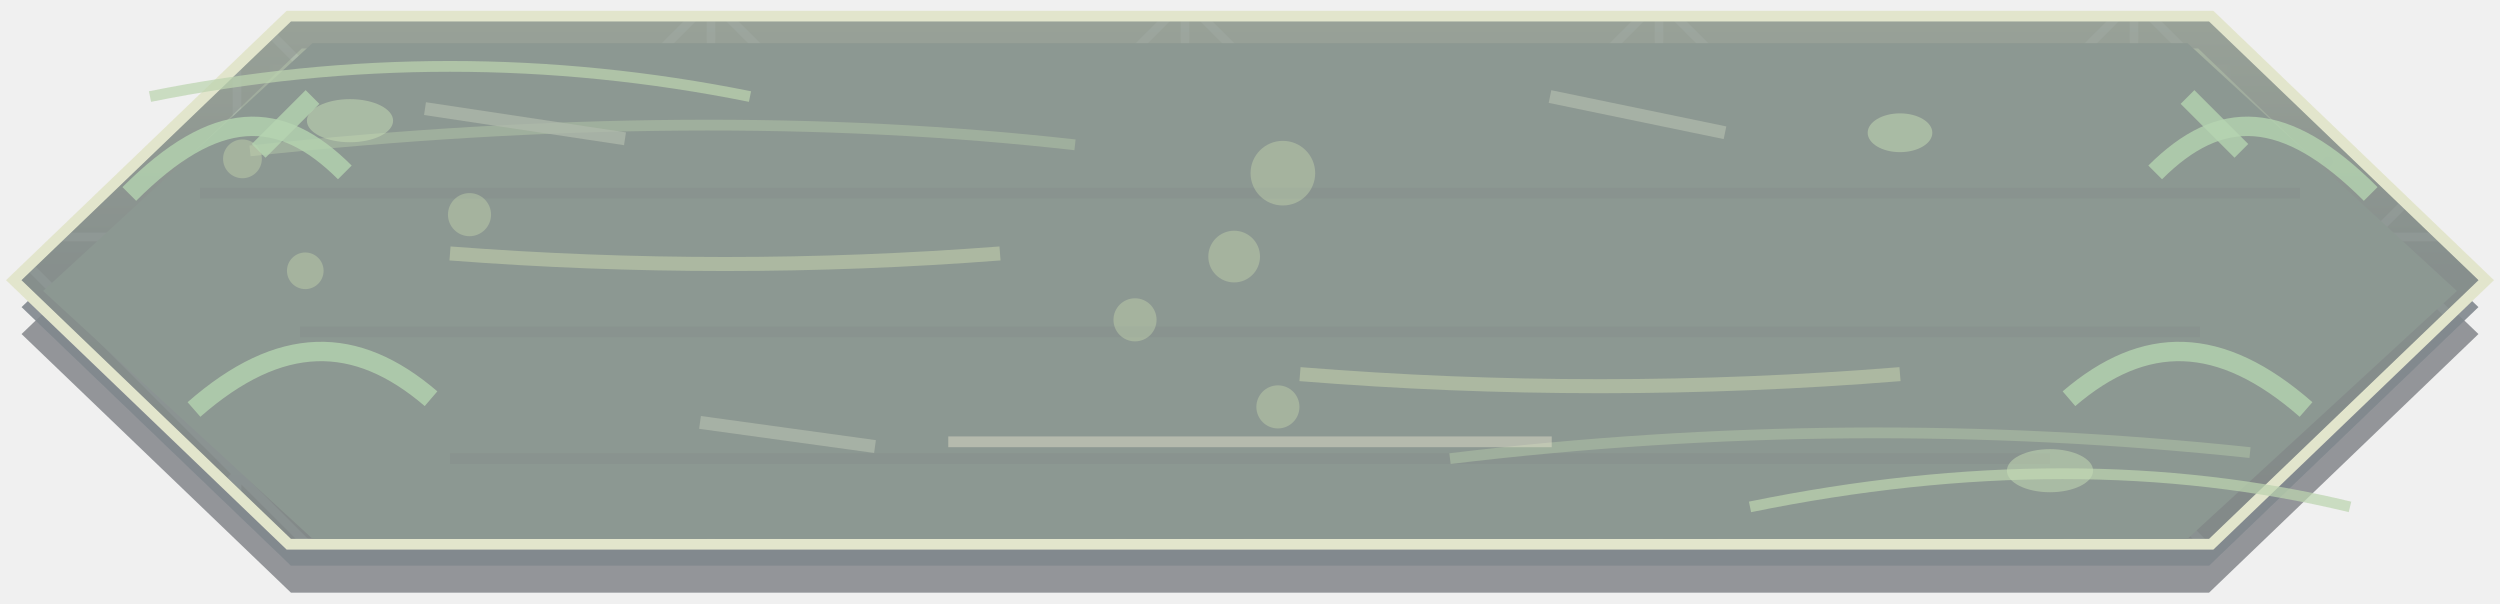
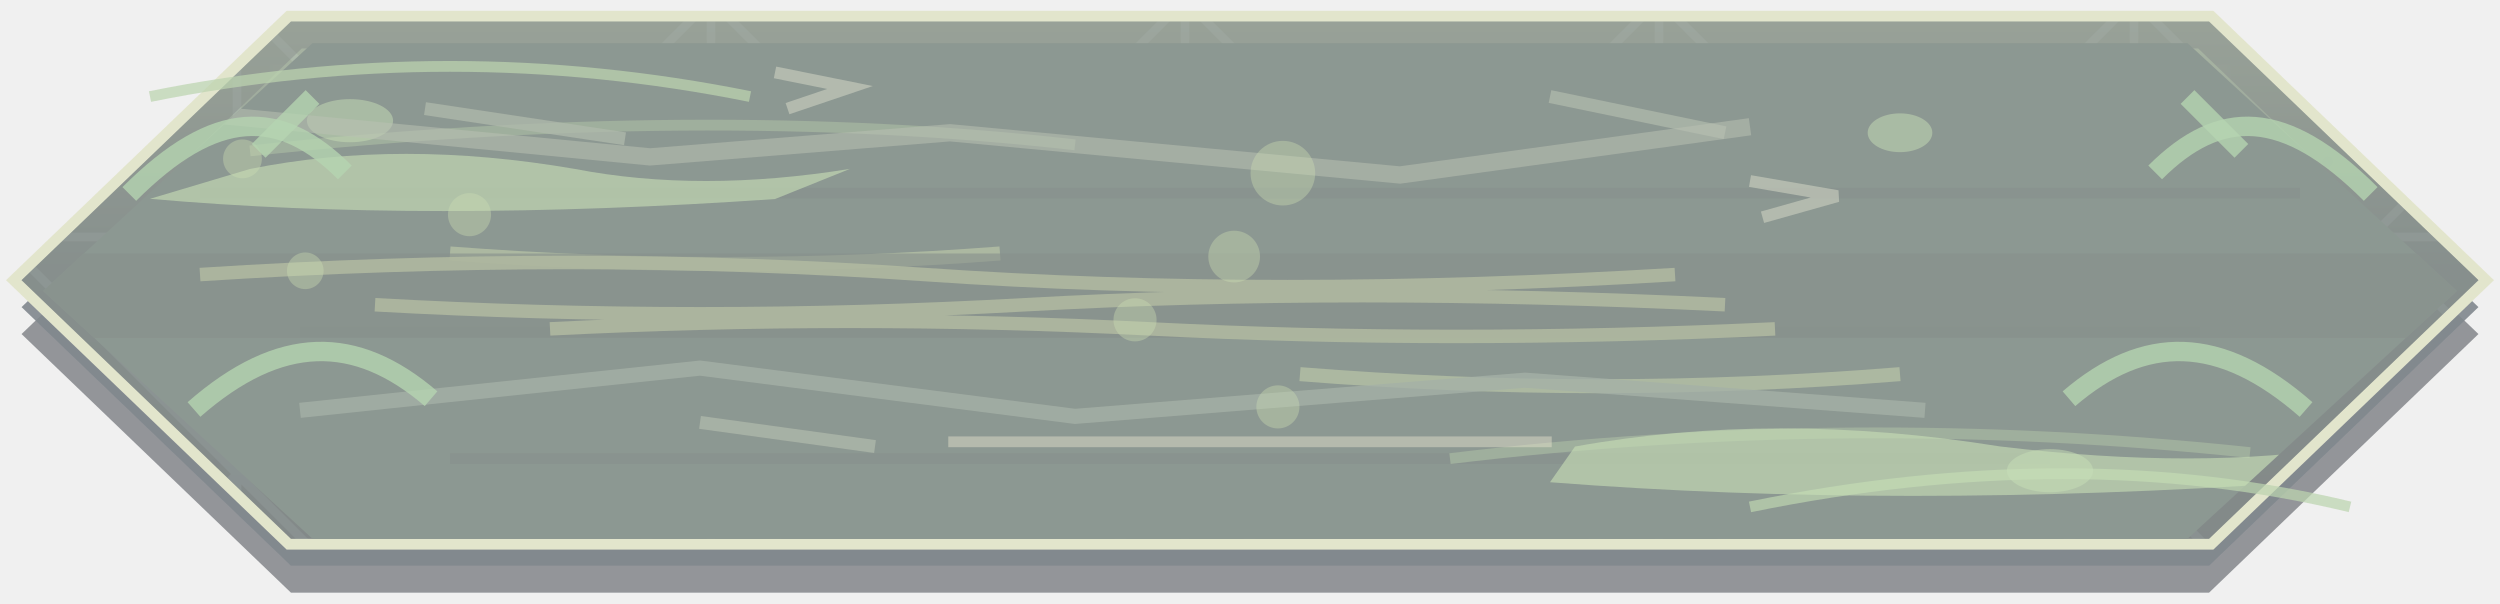
<svg xmlns="http://www.w3.org/2000/svg" width="464" height="112" viewBox="0 0 232 56" role="img" aria-label="M7 secondary-hex-button disabled" data-style="m11-enchanted-forest@0.1.0" data-geometry-shape="wide-hexagon" data-corner-radius="2" data-end-cap-depth="25">
  <defs>
    <linearGradient id="m11-secondary-hex-button-232x56-disabled-plate" x1="0" y1="0" x2="0" y2="1">
      <stop offset="0" stop-color="#5C7650" />
      <stop offset=".48" stop-color="#20382B" />
      <stop offset="1" stop-color="#13251E" />
    </linearGradient>
    <linearGradient id="m11-secondary-hex-button-232x56-disabled-primary" x1="0" y1="0" x2="0" y2="1">
      <stop offset="0" stop-color="#F1E8C8" />
      <stop offset=".45" stop-color="#66D9B2" />
      <stop offset="1" stop-color="#2A856F" />
    </linearGradient>
    <linearGradient id="m11-secondary-hex-button-232x56-disabled-energy" x1="0" y1="0" x2="1" y2="0">
      <stop offset="0" stop-color="#B8E0A5" stop-opacity="0" />
      <stop offset=".5" stop-color="#B8E0A5" stop-opacity=".86" />
      <stop offset="1" stop-color="#B8E0A5" stop-opacity="0" />
    </linearGradient>
    <pattern id="m11-secondary-hex-button-232x56-disabled-grain" width="28" height="28" patternUnits="userSpaceOnUse">
      <circle cx="5" cy="7" r=".6" fill="#FFFFFF" fill-opacity=".12" />
      <circle cx="20" cy="15" r=".45" fill="#061321" fill-opacity=".2" />
    </pattern>
    <pattern id="m11-secondary-hex-button-232x56-disabled-plate-pattern" width="44" height="44" patternUnits="userSpaceOnUse">
      <path d="M0 22H44M22 0V44M0 22L22 0 44 22 22 44Z" fill="none" stroke="#D8FBFF" stroke-opacity=".12" stroke-width=".8" />
    </pattern>
    <mask id="m11-secondary-hex-button-232x56-disabled-mask">
      <path d="M27 2H205L230 26L205 50H27L2 26Z" fill="white" />
    </mask>
  </defs>
  <g opacity="0.48">
    <g id="m11-secondary-hex-button-232x56-disabled-outer-shadow" data-layer="outer-shadow" transform="translate(0 5)">
      <path d="M27 2H205L230 26L205 50H27L2 26Z" fill="#020812" opacity=".82" />
    </g>
    <g id="m11-secondary-hex-button-232x56-disabled-connected-depth" data-layer="connected-depth" transform="translate(0 2.5)">
      <path d="M27 2H205L230 26L205 50H27L2 26Z" fill="#071522" opacity=".9" />
    </g>
    <g id="m11-secondary-hex-button-232x56-disabled-outer-frame" data-layer="outer-frame">
      <path d="M27 2H205L230 26L205 50H27L2 26Z" fill="#071421" stroke="#D4D9A6" stroke-width="2" stroke-linejoin="miter" />
    </g>
    <g id="m11-secondary-hex-button-232x56-disabled-inner-plate-fill" data-layer="inner-plate-fill">
      <path d="M27 2H205L230 26L205 50H27L2 26Z" fill="url(#m11-secondary-hex-button-232x56-disabled-plate)" />
    </g>
    <g id="m11-secondary-hex-button-232x56-disabled-surface-grain" data-layer="surface-grain" data-material-source="m8-ice-grain" mask="url(#m11-secondary-hex-button-232x56-disabled-mask)">
      <rect width="232" height="56" fill="url(#m11-secondary-hex-button-232x56-disabled-grain)" />
    </g>
    <g id="m11-secondary-hex-button-232x56-disabled-surface-pattern" data-layer="surface-pattern" data-material-source="m8-crystal-facet-pattern" mask="url(#m11-secondary-hex-button-232x56-disabled-mask)">
      <rect width="232" height="56" fill="url(#m11-secondary-hex-button-232x56-disabled-plate-pattern)" />
    </g>
    <g id="m11-secondary-hex-button-232x56-disabled-side-bevel-shade" data-layer="side-bevel-shade" mask="url(#m11-secondary-hex-button-232x56-disabled-mask)">
      <path d="M27 2H205L230 26L205 50H27L2 26Z" fill="none" stroke="#020812" stroke-opacity=".38" stroke-width="5" />
    </g>
    <g id="m11-secondary-hex-button-232x56-disabled-top-bevel-highlight" data-layer="top-bevel-highlight" mask="url(#m11-secondary-hex-button-232x56-disabled-mask)">
      <path d="M35 8H197" stroke="#FFFFFF" stroke-opacity=".55" stroke-width="3" stroke-linecap="square" />
    </g>
    <g id="m11-secondary-hex-button-232x56-disabled-cold-edge-accent" data-layer="cold-edge-accent" data-material-source="m8-cold-edge-accent" mask="url(#m11-secondary-hex-button-232x56-disabled-mask)">
      <rect x="25" y="6" width="182" height="8" fill="url(#m11-secondary-hex-button-232x56-disabled-energy)" />
    </g>
    <g id="m11-secondary-hex-button-232x56-disabled-ornament-decal" data-layer="ornament-decal" data-material-source="m7-ornament-marks" mask="url(#m11-secondary-hex-button-232x56-disabled-mask)">
      <path d="M33 43h16M183 43h16" stroke="#E6FCFF" stroke-opacity=".5" stroke-width="2" />
    </g>
    <g id="m11-secondary-hex-button-material-stack" data-layer="forest-material-stack" data-material-families="weathered-stone,dark-wood,moss-lichen">
      <path d="M29 4H203L228 27L203 50H29L4 27Z" fill="#20382B" />
      <path d="M18.56 17.92H213.44M27.84 30.8H204.16M41.76 42.56H190.24" stroke="#182E24" stroke-width="1" stroke-opacity=".82" />
      <path d="M23.2 14Q64.96 9.52 99.76 13.44M134.56 42.56Q171.68 38.08 208.8 42" fill="none" stroke="#4D6E45" stroke-width="1" stroke-opacity=".9" />
      <path d="M13.92 8.96Q41.76 3.36 69.6 8.96M162.4 47.04Q192.56 40.88 218.08 47.04" fill="none" stroke="#84B66A" stroke-width="1" stroke-opacity=".72" />
    </g>
    <g id="m11-secondary-hex-button-material-detail" data-layer="forest-material-detail" data-material-channels="stone-chips,wood-grain,moss-mask">
      <path d="M39.44 10.08l18.56 2.8M143.84 8.96l16.24 3.36M64.96 39.2l16.24 2.24" stroke="#6B8063" stroke-width="1.2" stroke-opacity=".72" />
      <path d="M41.76 23.52q25.52 1.96 51.04 0M120.64 34.72q27.84 2.24 55.68 0" fill="none" stroke="#789356" stroke-width="1.3" stroke-opacity=".75" />
      <g fill="#9BCB78" fill-opacity=".5">
        <ellipse cx="32.48" cy="11.2" rx="4" ry="2" />
        <ellipse cx="190.24" cy="43.68" rx="4" ry="2" />
        <ellipse cx="176.32" cy="12.32" rx="3" ry="1.8" />
      </g>
    </g>
+     <g id="m11-secondary-hex-button-material-face-depth" data-layer="forest-material-face-depth" data-material-source="shared-face-geometry">
+       <clipPath id="m11-secondary-hex-button-face-clip">
+         <path d="M29 4H203L228 27L203 50H29L4 27Z" />
+       </clipPath>
+       <g clip-path="url(#m11-secondary-hex-button-face-clip)">
+         <g data-layer="forest-weathered-stone">
+           <path d="M13.92 10.08l46.4 4.48 27.84 -2.24 41.76 3.92 32.48 -4.48" fill="none" stroke="#7C8D70" stroke-width="1.6" stroke-opacity=".55" />
+           <path d="M27.84 38.08l37.12 -3.92 34.8 4.48 41.76 -3.36 37.12 2.8" fill="none" stroke="#526B56" stroke-width="1.4" stroke-opacity=".8" />
+           <path d="M71.92 6.72l6.96 1.4 -5.8 1.96M162.4 16.8l8.12 1.4 -6.96 1.96" fill="none" stroke="#9BA687" stroke-width="1.1" stroke-opacity=".65" />
+         </g>
+         <g data-layer="forest-dark-wood-grain">
+           <path d="M0 23.52H232V31.36H0Z" fill="#17291F" fill-opacity=".62" />
+           <path d="M18.56 25.48q34.8 -2.24 67.28 0t69.6 0M34.8 28.28q30.16 1.68 60.32 0t64.96 0M51.04 30.52q27.84 -1.4 55.68 0t58 0" fill="none" stroke="#72854C" stroke-width="1.25" stroke-opacity=".8" />
+         </g>
+         <g data-layer="forest-moss-growth-mask" fill="#9BCB78" fill-opacity=".62">
+           <path d="M23.2 15.68q13.92 -2.8 30.16 0q11.6 2.24 25.52 -.01l-6.96 2.8q-32.48 2.24 -58 -.02Z" />
+           <path d="M146.16 41.44q18.56 -3.36 39.44 -.01q18.56 2.24 32.48 -.03l-4.64 3.36q-37.12 2.52 -69.6 -.01Z" />
+         </g>
+       </g>
+     </g>
    <g id="m11-secondary-hex-button-moss-variation" data-layer="forest-variation" data-variation-seed="51731" data-variation-baseline="false" fill="#A6CC72" fill-opacity=".38">
      <circle cx="119.05" cy="16.07" r="3.0" />
      <circle cx="114.53" cy="23.81" r="2.4" />
      <circle cx="22.50" cy="14.74" r="1.8" />
      <circle cx="43.57" cy="19.92" r="2.0" />
      <circle cx="105.33" cy="29.68" r="2.0" />
      <circle cx="118.59" cy="37.76" r="2.0" />
      <circle cx="28.33" cy="25.13" r="1.7" />
    </g>
    <g id="m11-secondary-hex-button-leaf-vine-ornament" data-layer="forest-ornament" data-ornament="leaf-vine" data-ornament-count="4" fill="none" stroke="#76B86D" stroke-opacity=".78" stroke-width="1.8">
      <path d="M12 18c8-8 14-8 20-2M220 18c-8-8-14-8-20-2M18 38c8-7 15-7 22-1M214 38c-8-7-15-7-22-1" />
      <path d="M24 14l5-5M208 14l-5-5" />
    </g>
    <g id="m11-secondary-hex-button-parchment-typography" data-layer="forest-typography" data-typography-preset="m11-parchment-sage-action" data-semantic-text="required">
      <path d="M88 41h56" stroke="#EDE3B4" stroke-opacity=".42" />
    </g>
    <g id="m11-enchanted-forest-secondary-hex-button-content" data-layer="content" data-slot="editable-secondary-hex-button-content" data-safe-x="39" data-safe-y="8" data-safe-width="154" data-safe-height="38" />
  </g>
</svg>
